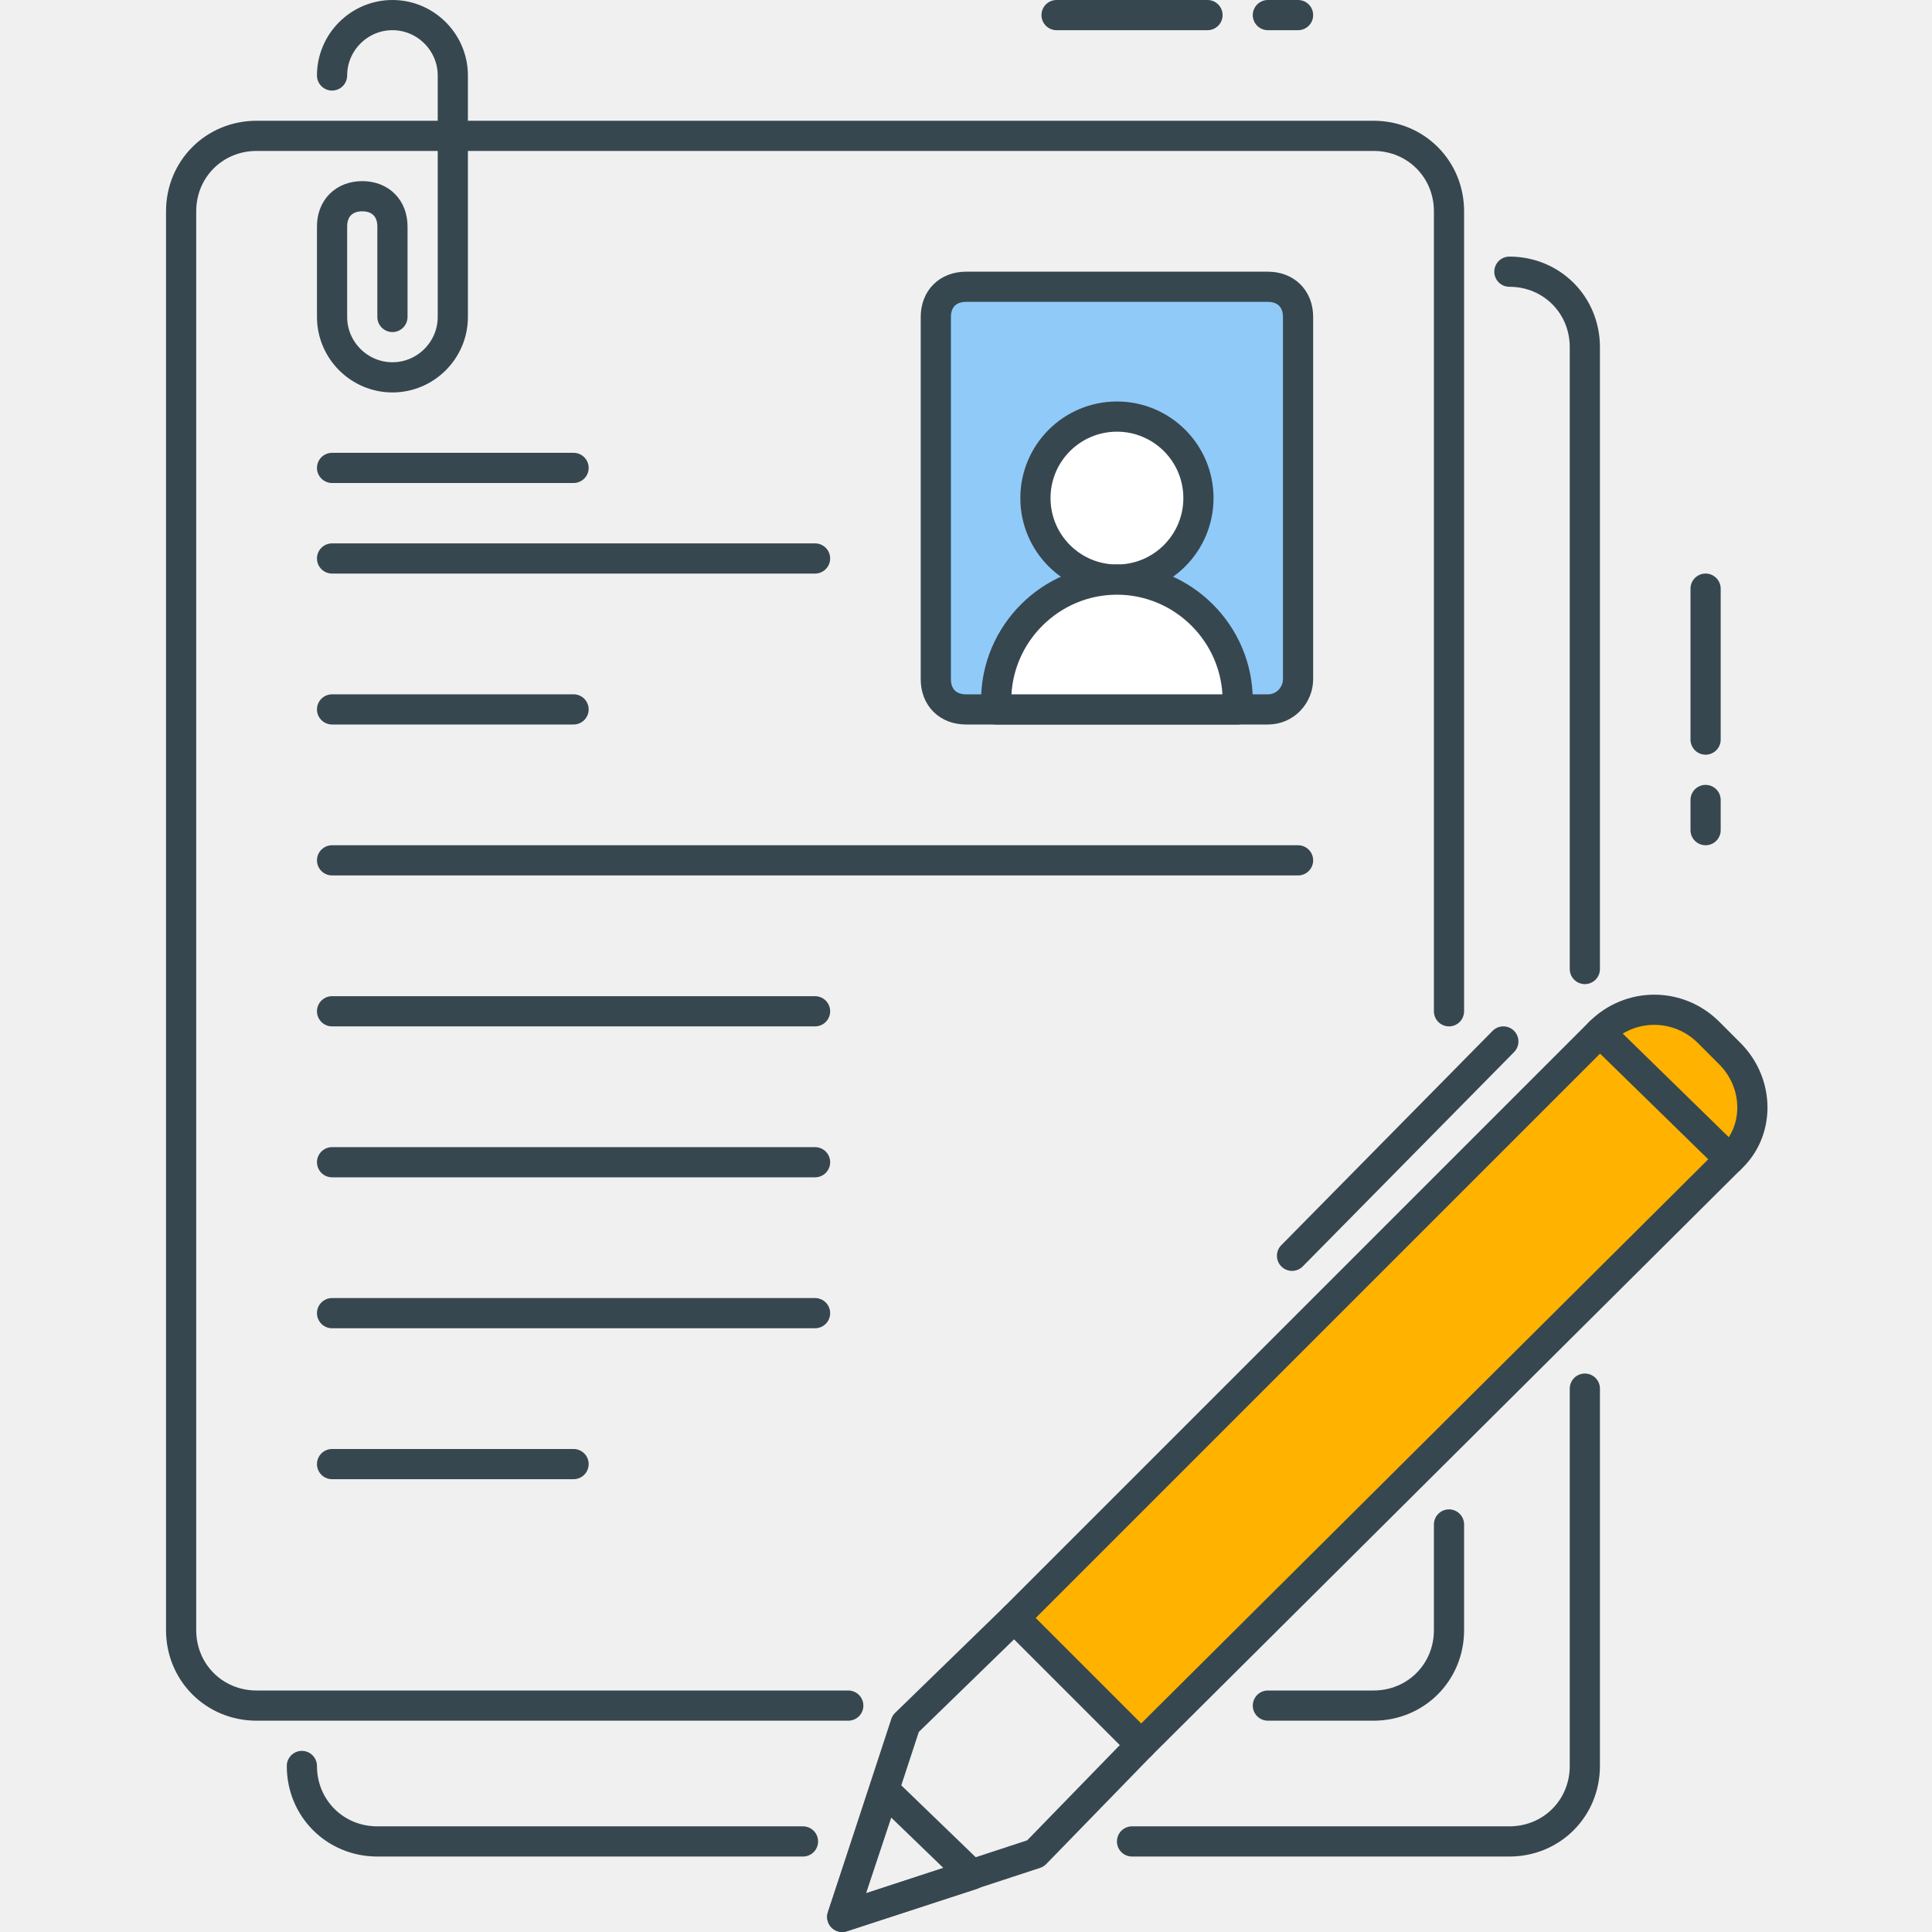
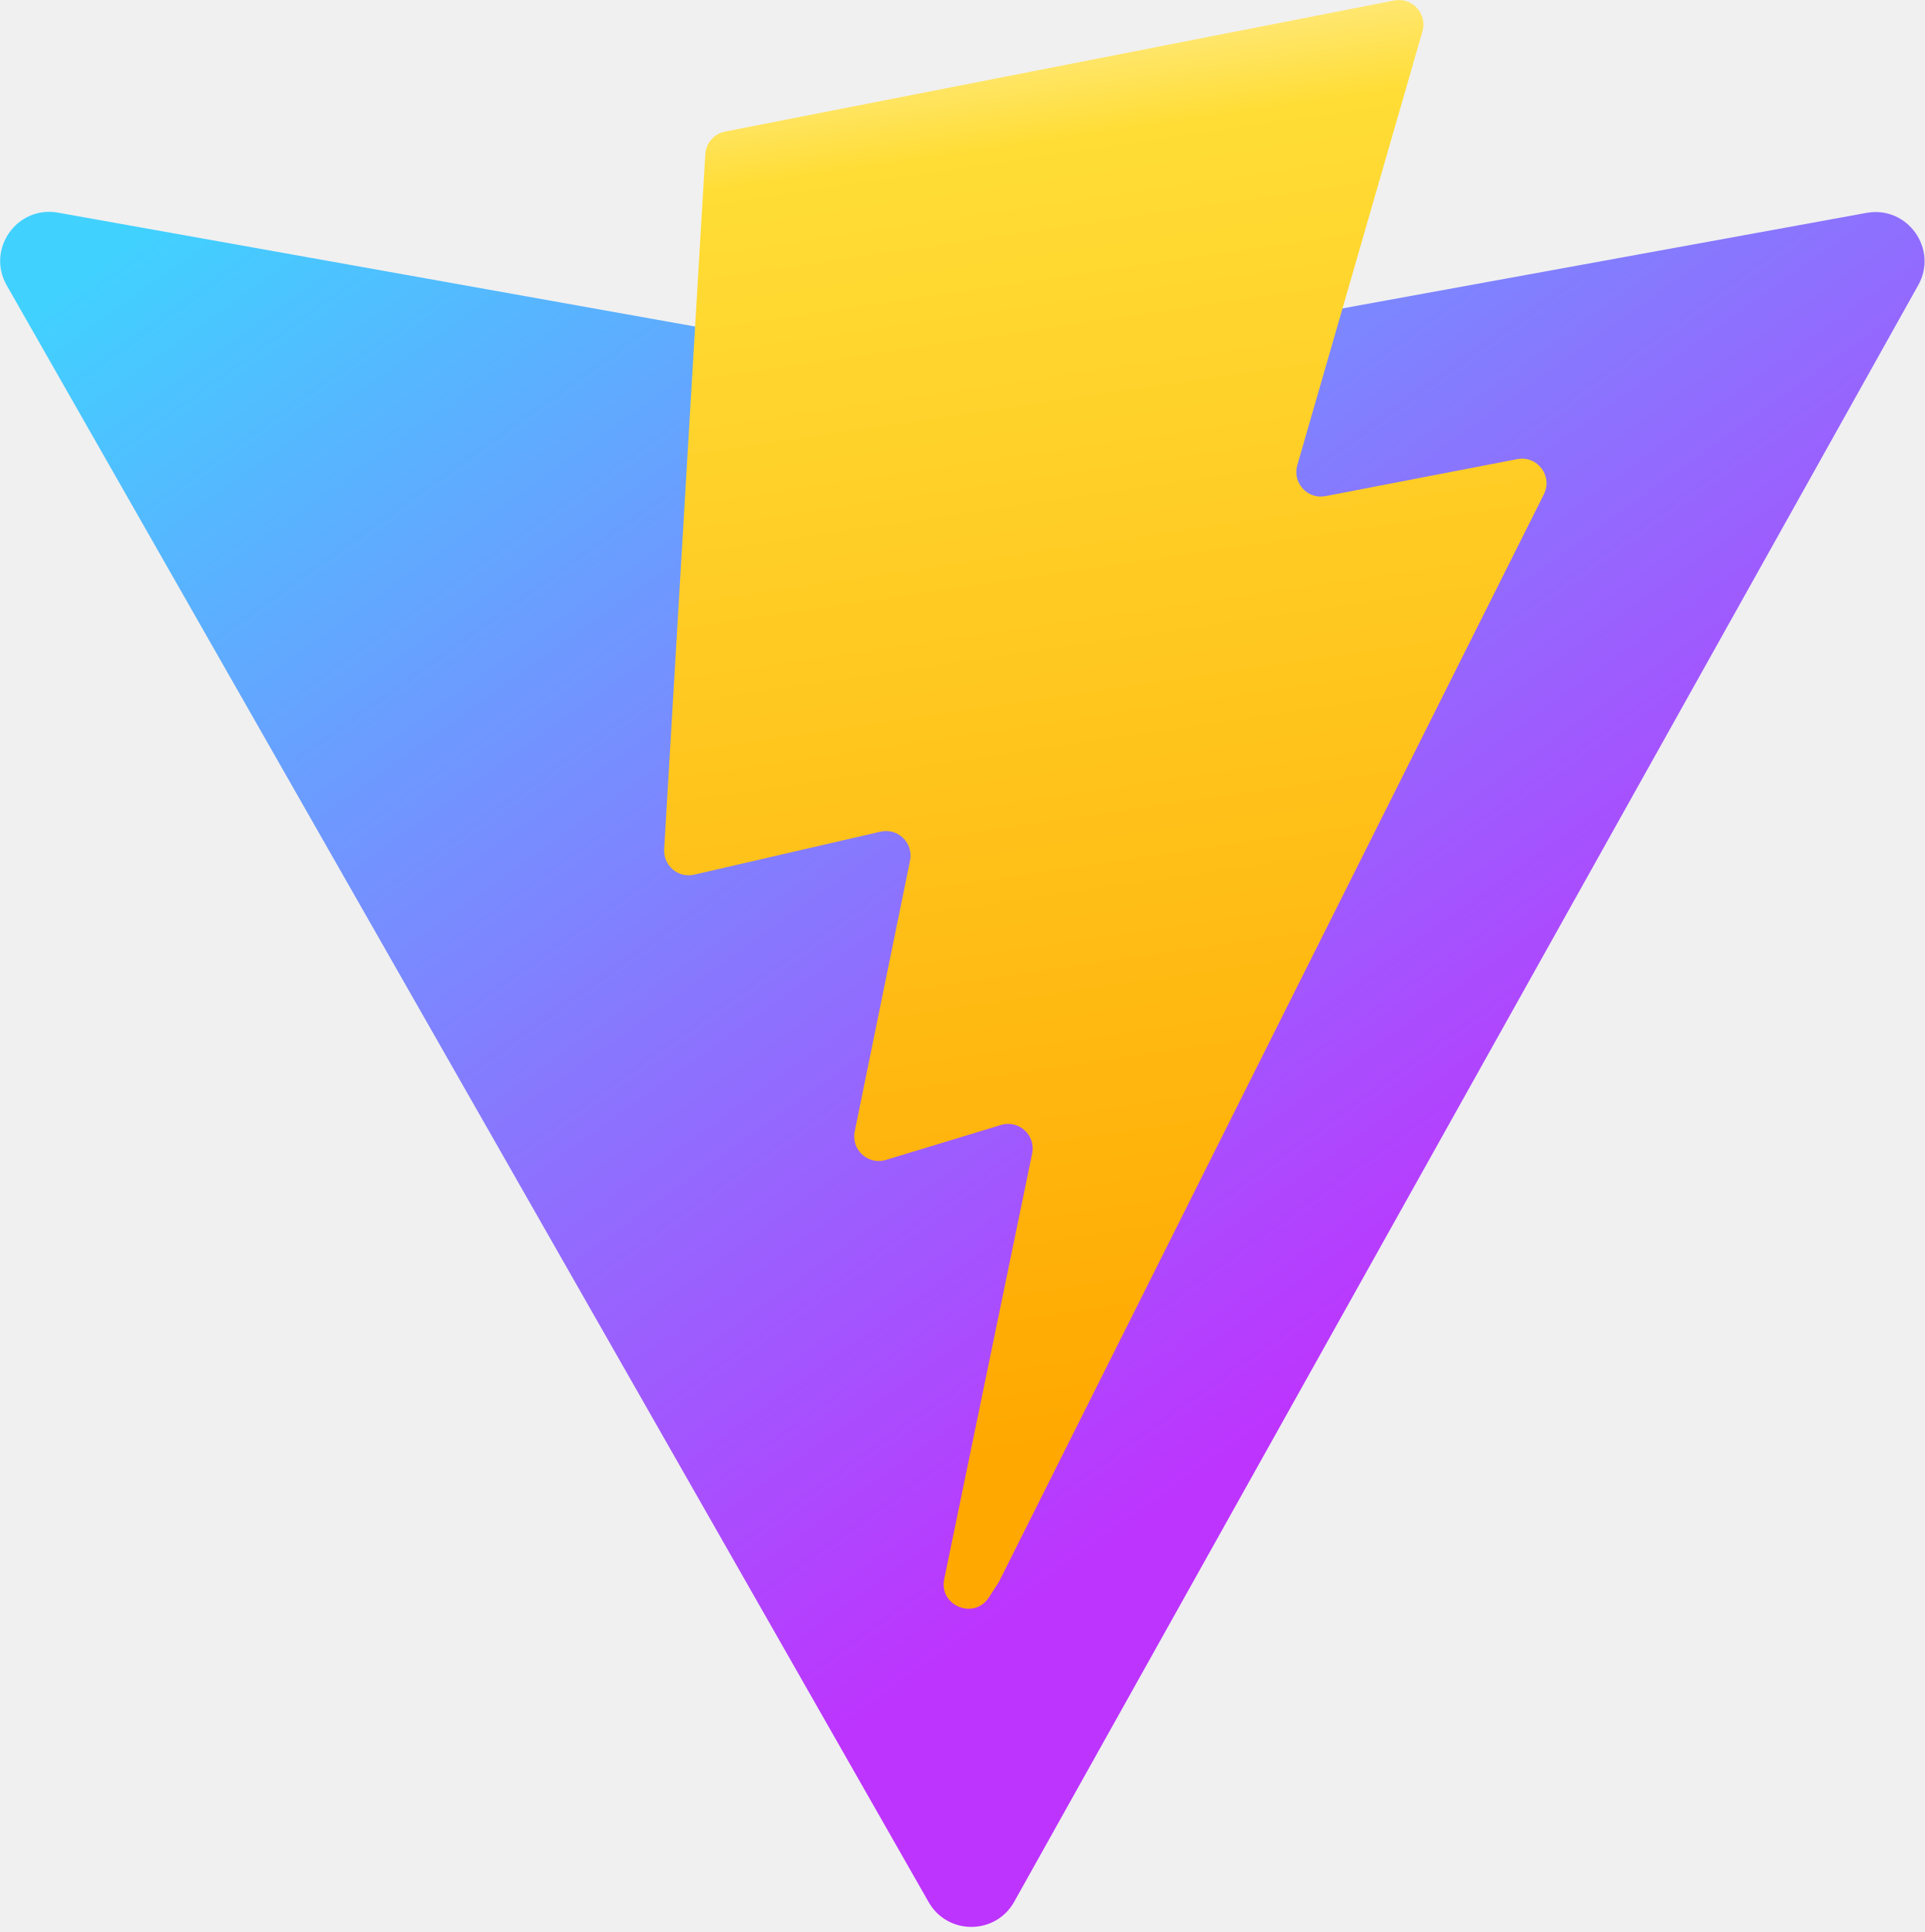
- <svg xmlns="http://www.w3.org/2000/svg" version="1.1" id="Icon_Set" x="0px" y="0px" viewBox="0 0 64 64" style="enable-background:new 0 0 64 64;" xml:space="preserve">
-   <style type="text/css">
- 	.st0{fill:none;stroke:#37474F;stroke-linecap:round;stroke-linejoin:round;stroke-miterlimit:10;}
- 	.st1{fill:#FFB300;stroke:#37474F;stroke-linecap:round;stroke-linejoin:round;stroke-miterlimit:10;}
- 	.st2{fill:#90CAF9;stroke:#37474F;stroke-linecap:round;stroke-linejoin:round;stroke-miterlimit:10;}
- 	.st3{fill:#FFFFFF;stroke:#37474F;stroke-linecap:round;stroke-linejoin:round;stroke-miterlimit:10;}
- 	.st4{fill:#FF7043;stroke:#37474F;stroke-linecap:round;stroke-linejoin:round;stroke-miterlimit:10;}
- 	.st5{fill:#9CCC65;stroke:#37474F;stroke-linecap:round;stroke-linejoin:round;stroke-miterlimit:10;}
- 	.st6{fill:#37474F;}
- 	.st7{fill:#37474F;stroke:#37474F;stroke-linecap:round;stroke-linejoin:round;stroke-miterlimit:10;}
- 	.st8{fill:none;stroke:#37474F;stroke-linecap:square;stroke-linejoin:round;stroke-miterlimit:10;}
- </style>
-   <g id="Resume">
-     <g>
-       <path class="st0" d="M11,2.5L11,2.5c0-1.1,0.9-2,2-2h0c1.1,0,2,0.9,2,2v8c0,1.1-0.9,2-2,2h0c-1.1,0-2-0.9-2-2v-3c0-0.6,0.4-1,1-1    h0c0.6,0,1,0.4,1,1v3" />
-       <g>
-         <path class="st0" d="M48,50.5V54c0,1.4-1.1,2.5-2.5,2.5H42" />
-         <path class="st0" d="M26.6,61H12.5c-1.4,0-2.5-1.1-2.5-2.5l0,0" />
-         <path class="st0" d="M52.5,46v12.5c0,1.4-1.1,2.5-2.5,2.5H37.5" />
-         <path class="st0" d="M50,9L50,9c1.4,0,2.5,1.1,2.5,2.5v20.6" />
-         <path class="st0" d="M28.1,56.5H8.5C7.1,56.5,6,55.4,6,54V7c0-1.4,1.1-2.5,2.5-2.5h37C46.9,4.5,48,5.6,48,7v26.5" />
-         <g>
-           <path class="st2" d="M42,23.5H32c-0.6,0-1-0.4-1-1v-12c0-0.6,0.4-1,1-1h10c0.6,0,1,0.4,1,1v12C43,23,42.6,23.5,42,23.5z" />
-           <circle class="st3" cx="37" cy="16.5" r="2.7" />
-           <path class="st3" d="M41,23.5h-8v-0.3c0-2.2,1.8-4,4-4h0c2.2,0,4,1.8,4,4V23.5z" />
-         </g>
-         <line class="st0" x1="11" y1="23.5" x2="19" y2="23.5" />
-         <line class="st0" x1="11" y1="15.5" x2="19" y2="15.5" />
-         <line class="st0" x1="11" y1="18.5" x2="27" y2="18.5" />
-         <line class="st0" x1="11" y1="28.5" x2="43" y2="28.5" />
-         <line class="st2" x1="11" y1="33.5" x2="27" y2="33.5" />
-         <line class="st2" x1="11" y1="38.5" x2="27" y2="38.5" />
-         <line class="st2" x1="11" y1="43.5" x2="27" y2="43.5" />
-         <line class="st2" x1="11" y1="48.5" x2="19" y2="48.5" />
-       </g>
-       <g>
-         <line class="st0" x1="35" y1="0.5" x2="40" y2="0.5" />
-         <line class="st0" x1="42" y1="0.5" x2="43" y2="0.5" />
-       </g>
-       <g>
-         <line class="st0" x1="56.5" y1="19.5" x2="56.5" y2="24.5" />
-         <line class="st0" x1="56.5" y1="26.5" x2="56.5" y2="27.5" />
-       </g>
-       <g>
-         <path class="st1" d="M56.6,34.2l0.7,0.7c1,1,1,2.6,0,3.5L37.8,57.8l-4.2-4.2L53,34.2C54,33.2,55.6,33.2,56.6,34.2z" />
-         <polygon class="st0" points="33.6,53.6 37.8,57.8 34.3,61.4 27.9,63.5 30,57.1    " />
-         <polygon class="st0" points="29.3,59.3 27.9,63.5 32.2,62.1    " />
-         <line class="st0" x1="49.8" y1="34.5" x2="42.8" y2="41.6" />
-         <line class="st7" x1="57.3" y1="38.4" x2="53" y2="34.2" />
-       </g>
-     </g>
-   </g>
+ <svg xmlns="http://www.w3.org/2000/svg" aria-hidden="true" role="img" class="iconify iconify--logos" width="31.88" height="32" preserveAspectRatio="xMidYMid meet" viewBox="0 0 256 257">
+   <defs>
+     <linearGradient id="IconifyId1813088fe1fbc01fb466" x1="-.828%" x2="57.636%" y1="7.652%" y2="78.411%">
+       <stop offset="0%" stop-color="#41D1FF" />
+       <stop offset="100%" stop-color="#BD34FE" />
+     </linearGradient>
+     <linearGradient id="IconifyId1813088fe1fbc01fb467" x1="43.376%" x2="50.316%" y1="2.242%" y2="89.03%">
+       <stop offset="0%" stop-color="#FFEA83" />
+       <stop offset="8.333%" stop-color="#FFDD35" />
+       <stop offset="100%" stop-color="#FFA800" />
+     </linearGradient>
+   </defs>
+   <path fill="url(#IconifyId1813088fe1fbc01fb466)" d="M255.153 37.938L134.897 252.976c-2.483 4.44-8.862 4.466-11.382.048L.875 37.958c-2.746-4.814 1.371-10.646 6.827-9.67l120.385 21.517a6.537 6.537 0 0 0 2.322-.004l117.867-21.483c5.438-.991 9.574 4.796 6.877 9.62Z" />
+   <path fill="url(#IconifyId1813088fe1fbc01fb467)" d="M185.432.063L96.44 17.501a3.268 3.268 0 0 0-2.634 3.014l-5.474 92.456a3.268 3.268 0 0 0 3.997 3.378l24.777-5.718c2.318-.535 4.413 1.507 3.936 3.838l-7.361 36.047c-.495 2.426 1.782 4.5 4.151 3.78l15.304-4.649c2.372-.72 4.652 1.36 4.15 3.788l-11.698 56.621c-.732 3.542 3.979 5.473 5.943 2.437l1.313-2.028l72.516-144.72c1.215-2.423-.88-5.186-3.54-4.672l-25.505 4.922c-2.396.462-4.435-1.77-3.759-4.114l16.646-57.705c.677-2.35-1.37-4.583-3.769-4.113Z" />
</svg>
